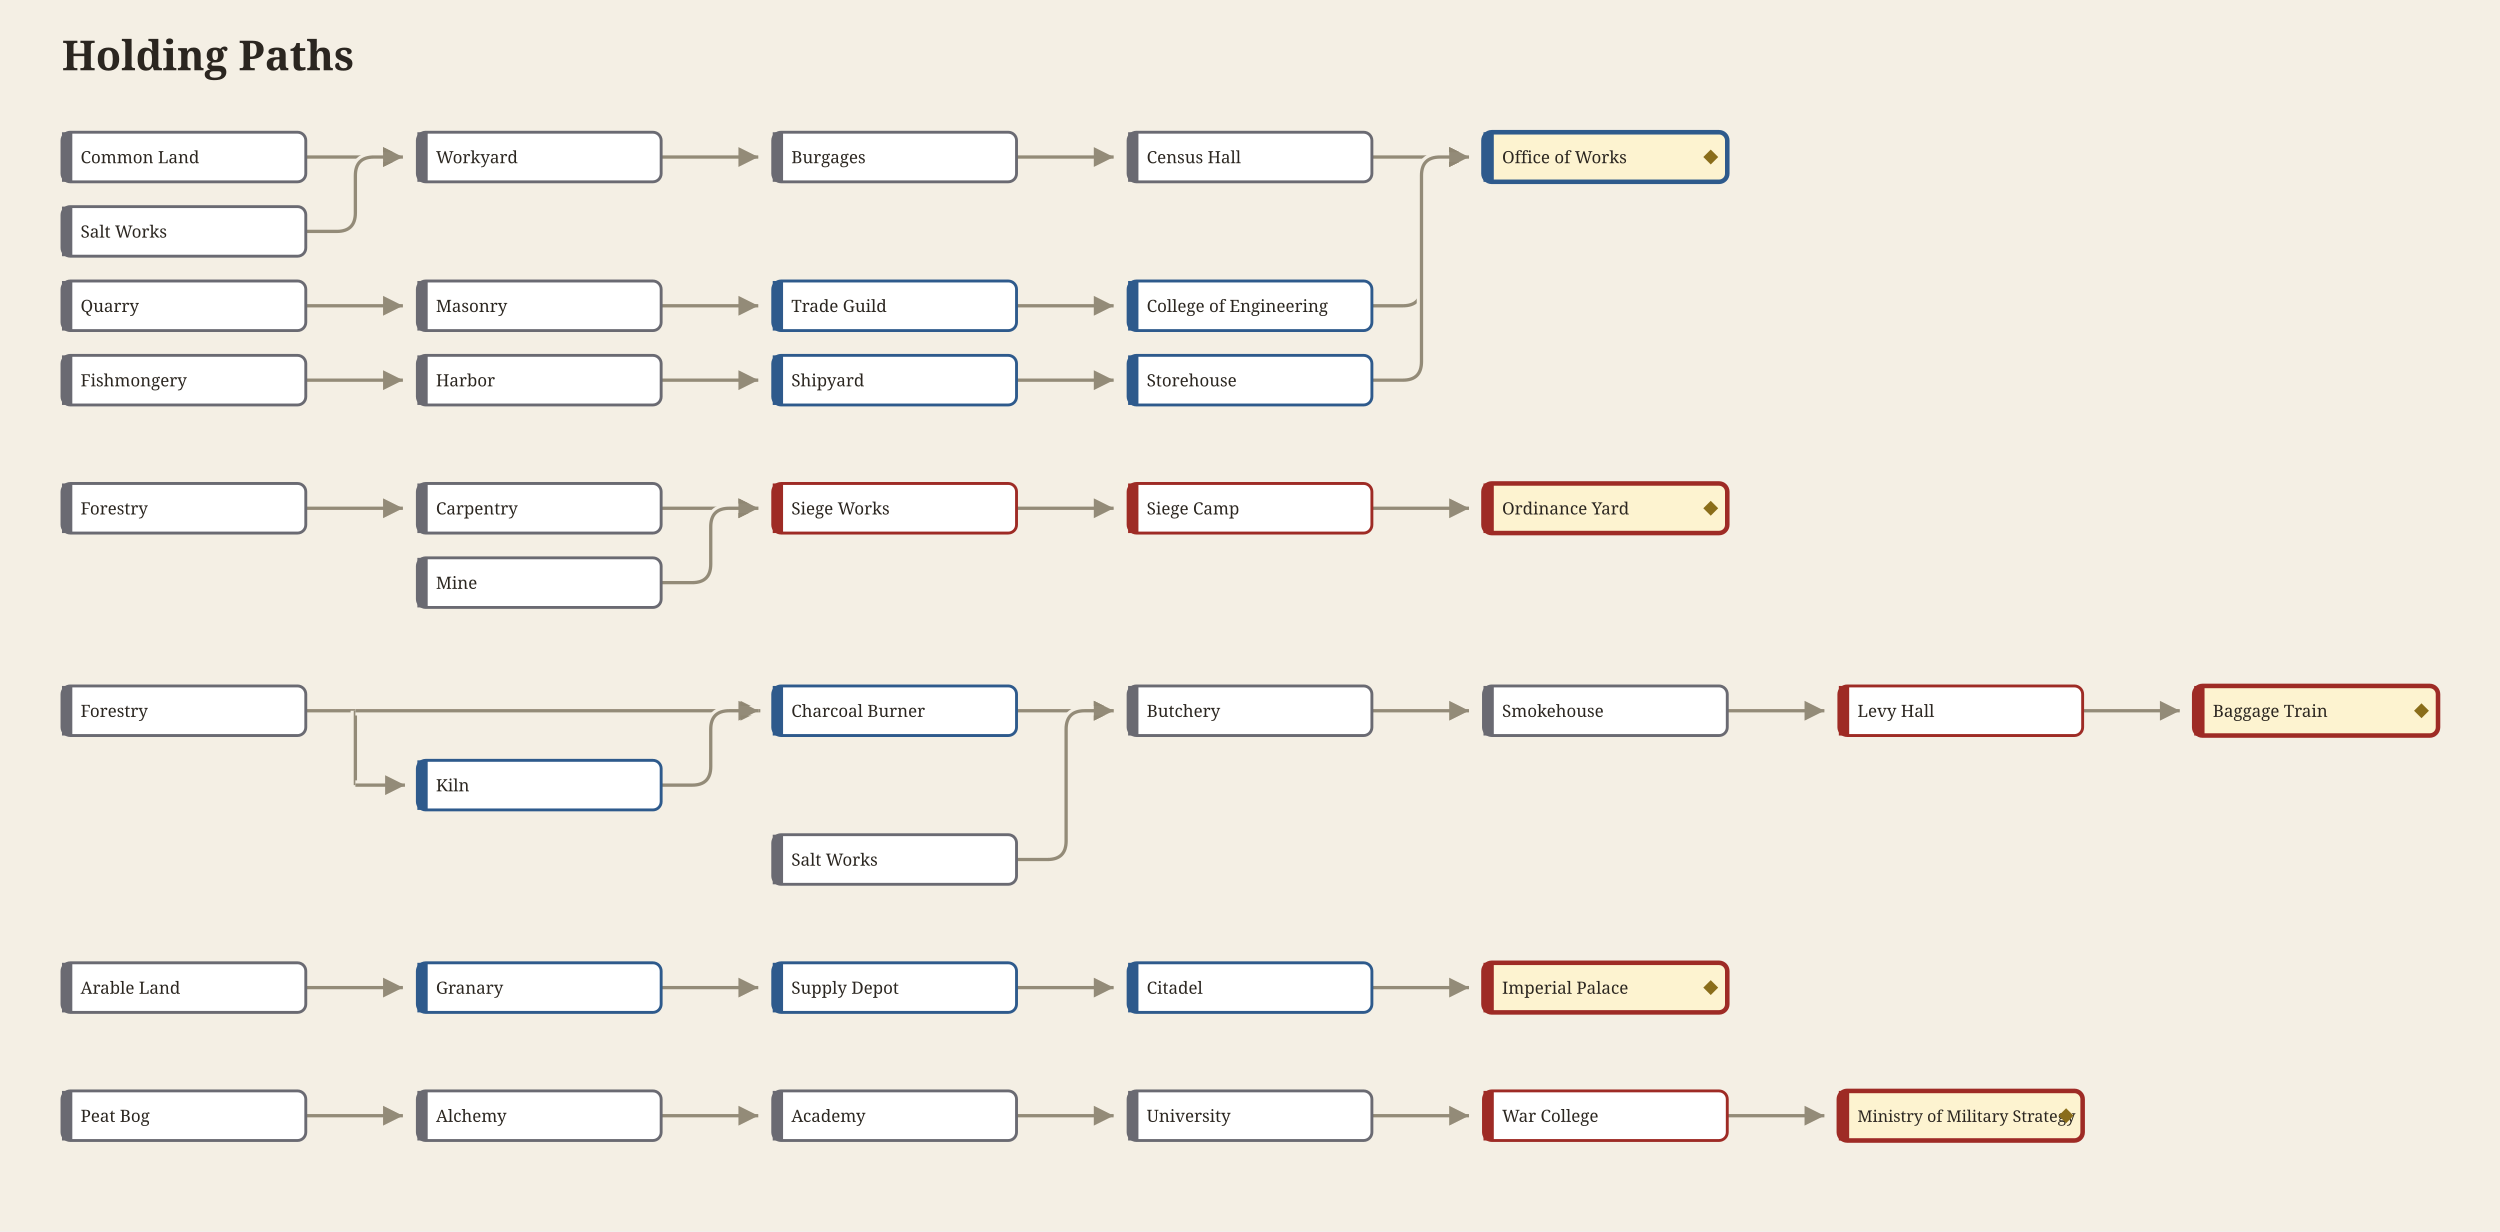
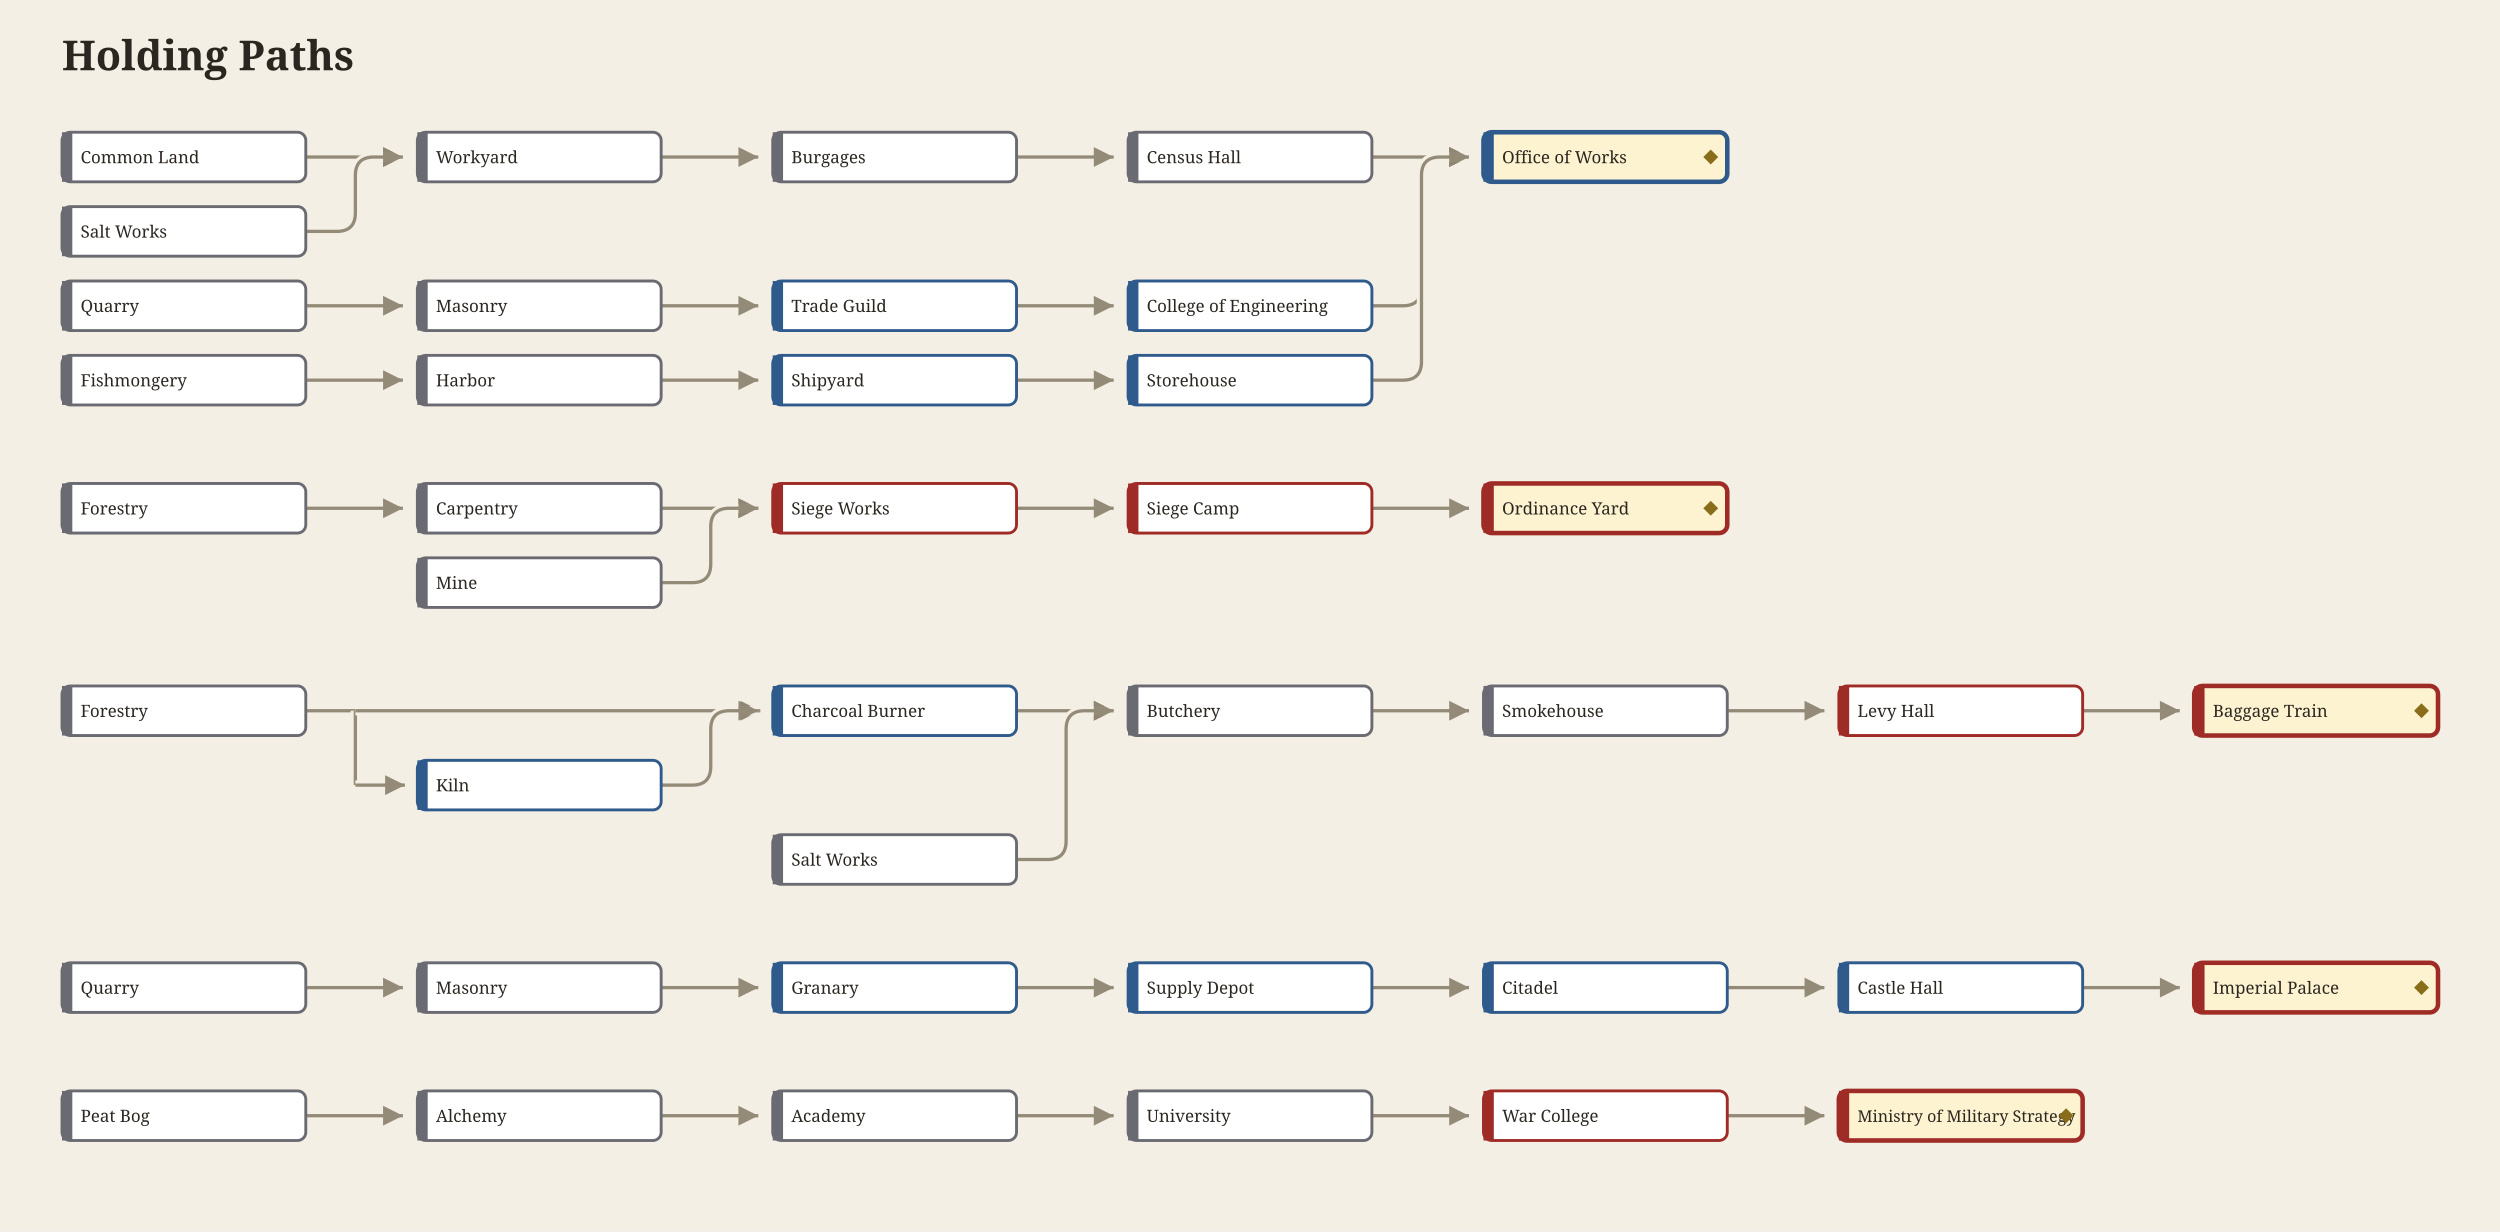
<svg xmlns="http://www.w3.org/2000/svg" width="1210" height="596" viewBox="0 0 1210 596" font-family="Georgia, serif">
  <rect width="1210" height="596" fill="#f4efe4" />
  <defs>
    <marker id="arw-2E5A8C" markerWidth="7" markerHeight="7" refX="6" refY="3" orient="auto">
      <path d="M0,0 L6,3 L0,6 Z" fill="#2E5A8C" />
    </marker>
    <marker id="arw-9E2B25" markerWidth="7" markerHeight="7" refX="6" refY="3" orient="auto">
      <path d="M0,0 L6,3 L0,6 Z" fill="#9E2B25" />
    </marker>
    <marker id="arw-1c9c8c" markerWidth="7" markerHeight="7" refX="6" refY="3" orient="auto">
      <path d="M0,0 L6,3 L0,6 Z" fill="#1c9c8c" />
    </marker>
    <marker id="arw-C6A024" markerWidth="7" markerHeight="7" refX="6" refY="3" orient="auto">
      <path d="M0,0 L6,3 L0,6 Z" fill="#C6A024" />
    </marker>
    <marker id="arw-6A3D8F" markerWidth="7" markerHeight="7" refX="6" refY="3" orient="auto">
      <path d="M0,0 L6,3 L0,6 Z" fill="#6A3D8F" />
    </marker>
    <marker id="arw-CC6A1A" markerWidth="7" markerHeight="7" refX="6" refY="3" orient="auto">
      <path d="M0,0 L6,3 L0,6 Z" fill="#CC6A1A" />
    </marker>
    <marker id="arw-3a7d3a" markerWidth="7" markerHeight="7" refX="6" refY="3" orient="auto">
      <path d="M0,0 L6,3 L0,6 Z" fill="#3a7d3a" />
    </marker>
    <marker id="arw-b5347a" markerWidth="7" markerHeight="7" refX="6" refY="3" orient="auto">
      <path d="M0,0 L6,3 L0,6 Z" fill="#b5347a" />
    </marker>
    <marker id="arw-2b6f9e" markerWidth="7" markerHeight="7" refX="6" refY="3" orient="auto">
      <path d="M0,0 L6,3 L0,6 Z" fill="#2b6f9e" />
    </marker>
    <marker id="arw-8a6d1a" markerWidth="7" markerHeight="7" refX="6" refY="3" orient="auto">
      <path d="M0,0 L6,3 L0,6 Z" fill="#8a6d1a" />
    </marker>
    <marker id="arw-5f5647" markerWidth="7" markerHeight="7" refX="6" refY="3" orient="auto">
      <path d="M0,0 L6,3 L0,6 Z" fill="#5f5647" />
    </marker>
    <marker id="arw-7a2ea0" markerWidth="7" markerHeight="7" refX="6" refY="3" orient="auto">
      <path d="M0,0 L6,3 L0,6 Z" fill="#7a2ea0" />
    </marker>
    <marker id="arw-0f8a7e" markerWidth="7" markerHeight="7" refX="6" refY="3" orient="auto">
      <path d="M0,0 L6,3 L0,6 Z" fill="#0f8a7e" />
    </marker>
    <marker id="arw-a83232" markerWidth="7" markerHeight="7" refX="6" refY="3" orient="auto">
      <path d="M0,0 L6,3 L0,6 Z" fill="#a83232" />
    </marker>
    <marker id="arw-8f8672" markerWidth="7" markerHeight="7" refX="6" refY="3" orient="auto">
      <path d="M0,0 L6,3 L0,6 Z" fill="#8f8672" />
    </marker>
  </defs>
  <text x="30" y="34" font-size="20" font-weight="bold" fill="#2b2620">Holding Paths</text>
  <path d="M148,76 L195,76" fill="none" stroke="#f4efe4" stroke-width="4.6" opacity="1" />
  <path d="M148,76 L195,76" fill="none" stroke="#8f8672" stroke-width="1.6" opacity="0.95" marker-end="url(#arw-8f8672)" />
  <path d="M148,112 L163,112 Q172,112 172,103 L172,85 Q172,76 181,76 L195,76" fill="none" stroke="#f4efe4" stroke-width="4.6" opacity="1" />
  <path d="M148,112 L163,112 Q172,112 172,103 L172,85 Q172,76 181,76 L195,76" fill="none" stroke="#8f8672" stroke-width="1.6" opacity="0.95" marker-end="url(#arw-8f8672)" />
  <path d="M148,148 L195,148" fill="none" stroke="#f4efe4" stroke-width="4.6" opacity="1" />
  <path d="M148,148 L195,148" fill="none" stroke="#8f8672" stroke-width="1.6" opacity="0.95" marker-end="url(#arw-8f8672)" />
  <path d="M148,184 L195,184" fill="none" stroke="#f4efe4" stroke-width="4.6" opacity="1" />
  <path d="M148,184 L195,184" fill="none" stroke="#8f8672" stroke-width="1.6" opacity="0.95" marker-end="url(#arw-8f8672)" />
  <path d="M320,76 L367,76" fill="none" stroke="#f4efe4" stroke-width="4.6" opacity="1" />
  <path d="M320,76 L367,76" fill="none" stroke="#8f8672" stroke-width="1.6" opacity="0.95" marker-end="url(#arw-8f8672)" />
  <path d="M320,148 L367,148" fill="none" stroke="#f4efe4" stroke-width="4.6" opacity="1" />
  <path d="M320,148 L367,148" fill="none" stroke="#8f8672" stroke-width="1.6" opacity="0.95" marker-end="url(#arw-8f8672)" />
  <path d="M320,184 L367,184" fill="none" stroke="#f4efe4" stroke-width="4.6" opacity="1" />
  <path d="M320,184 L367,184" fill="none" stroke="#8f8672" stroke-width="1.6" opacity="0.95" marker-end="url(#arw-8f8672)" />
  <path d="M492,76 L539,76" fill="none" stroke="#f4efe4" stroke-width="4.6" opacity="1" />
  <path d="M492,76 L539,76" fill="none" stroke="#8f8672" stroke-width="1.6" opacity="0.95" marker-end="url(#arw-8f8672)" />
  <path d="M492,148 L539,148" fill="none" stroke="#f4efe4" stroke-width="4.6" opacity="1" />
  <path d="M492,148 L539,148" fill="none" stroke="#8f8672" stroke-width="1.6" opacity="0.95" marker-end="url(#arw-8f8672)" />
  <path d="M492,184 L539,184" fill="none" stroke="#f4efe4" stroke-width="4.6" opacity="1" />
  <path d="M492,184 L539,184" fill="none" stroke="#8f8672" stroke-width="1.6" opacity="0.95" marker-end="url(#arw-8f8672)" />
  <path d="M664,76 L711,76" fill="none" stroke="#f4efe4" stroke-width="4.6" opacity="1" />
  <path d="M664,76 L711,76" fill="none" stroke="#8f8672" stroke-width="1.6" opacity="0.95" marker-end="url(#arw-8f8672)" />
  <path d="M664,148 L679,148 Q688,148 688,139 L688,85 Q688,76 697,76 L711,76" fill="none" stroke="#f4efe4" stroke-width="4.6" opacity="1" />
  <path d="M664,148 L679,148 Q688,148 688,139 L688,85 Q688,76 697,76 L711,76" fill="none" stroke="#8f8672" stroke-width="1.6" opacity="0.95" marker-end="url(#arw-8f8672)" />
  <path d="M664,184 L679,184 Q688,184 688,175 L688,85 Q688,76 697,76 L711,76" fill="none" stroke="#f4efe4" stroke-width="4.6" opacity="1" />
  <path d="M664,184 L679,184 Q688,184 688,175 L688,85 Q688,76 697,76 L711,76" fill="none" stroke="#8f8672" stroke-width="1.6" opacity="0.95" marker-end="url(#arw-8f8672)" />
  <rect x="30" y="64" width="118" height="24" rx="4" fill="#ffffff" stroke="#6a6a72" stroke-width="1.4" />
  <rect x="30" y="64" width="5" height="24" fill="#6a6a72" />
  <text x="39" y="79" font-size="8.2" fill="#2b2620">Common Land</text>
  <rect x="30" y="100" width="118" height="24" rx="4" fill="#ffffff" stroke="#6a6a72" stroke-width="1.4" />
  <rect x="30" y="100" width="5" height="24" fill="#6a6a72" />
  <text x="39" y="115" font-size="8.2" fill="#2b2620">Salt Works</text>
  <rect x="30" y="136" width="118" height="24" rx="4" fill="#ffffff" stroke="#6a6a72" stroke-width="1.4" />
  <rect x="30" y="136" width="5" height="24" fill="#6a6a72" />
  <text x="39" y="151" font-size="8.2" fill="#2b2620">Quarry</text>
  <rect x="30" y="172" width="118" height="24" rx="4" fill="#ffffff" stroke="#6a6a72" stroke-width="1.4" />
  <rect x="30" y="172" width="5" height="24" fill="#6a6a72" />
  <text x="39" y="187" font-size="8.2" fill="#2b2620">Fishmongery</text>
  <rect x="202" y="64" width="118" height="24" rx="4" fill="#ffffff" stroke="#6a6a72" stroke-width="1.4" />
  <rect x="202" y="64" width="5" height="24" fill="#6a6a72" />
  <text x="211" y="79" font-size="8.2" fill="#2b2620">Workyard</text>
  <rect x="202" y="136" width="118" height="24" rx="4" fill="#ffffff" stroke="#6a6a72" stroke-width="1.4" />
  <rect x="202" y="136" width="5" height="24" fill="#6a6a72" />
  <text x="211" y="151" font-size="8.2" fill="#2b2620">Masonry</text>
  <rect x="202" y="172" width="118" height="24" rx="4" fill="#ffffff" stroke="#6a6a72" stroke-width="1.4" />
  <rect x="202" y="172" width="5" height="24" fill="#6a6a72" />
  <text x="211" y="187" font-size="8.2" fill="#2b2620">Harbor</text>
  <rect x="374" y="64" width="118" height="24" rx="4" fill="#ffffff" stroke="#6a6a72" stroke-width="1.4" />
  <rect x="374" y="64" width="5" height="24" fill="#6a6a72" />
  <text x="383" y="79" font-size="8.2" fill="#2b2620">Burgages</text>
  <rect x="374" y="136" width="118" height="24" rx="4" fill="#ffffff" stroke="#2E5A8C" stroke-width="1.4" />
  <rect x="374" y="136" width="5" height="24" fill="#2E5A8C" />
  <text x="383" y="151" font-size="8.2" fill="#2b2620">Trade Guild</text>
  <rect x="374" y="172" width="118" height="24" rx="4" fill="#ffffff" stroke="#2E5A8C" stroke-width="1.4" />
  <rect x="374" y="172" width="5" height="24" fill="#2E5A8C" />
  <text x="383" y="187" font-size="8.2" fill="#2b2620">Shipyard</text>
  <rect x="546" y="64" width="118" height="24" rx="4" fill="#ffffff" stroke="#6a6a72" stroke-width="1.4" />
  <rect x="546" y="64" width="5" height="24" fill="#6a6a72" />
  <text x="555" y="79" font-size="8.2" fill="#2b2620">Census Hall</text>
  <rect x="546" y="136" width="118" height="24" rx="4" fill="#ffffff" stroke="#2E5A8C" stroke-width="1.4" />
  <rect x="546" y="136" width="5" height="24" fill="#2E5A8C" />
  <text x="555" y="151" font-size="8.2" fill="#2b2620">College of Engineering</text>
  <rect x="546" y="172" width="118" height="24" rx="4" fill="#ffffff" stroke="#2E5A8C" stroke-width="1.4" />
  <rect x="546" y="172" width="5" height="24" fill="#2E5A8C" />
  <text x="555" y="187" font-size="8.2" fill="#2b2620">Storehouse</text>
  <rect x="718" y="64" width="118" height="24" rx="4" fill="#fdf3d0" stroke="#2E5A8C" stroke-width="2.2" />
  <rect x="718" y="64" width="5" height="24" fill="#2E5A8C" />
  <text x="727" y="79" font-size="8.2" fill="#2b2620">Office of Works</text>
  <polygon points="828.0,72.4 831.6,76.0 828.0,79.6 824.4,76.0" fill="#8a6d1a" />
  <path d="M148,246 L195,246" fill="none" stroke="#f4efe4" stroke-width="4.6" opacity="1" />
  <path d="M148,246 L195,246" fill="none" stroke="#8f8672" stroke-width="1.6" opacity="0.95" marker-end="url(#arw-8f8672)" />
  <path d="M320,246 L367,246" fill="none" stroke="#f4efe4" stroke-width="4.6" opacity="1" />
  <path d="M320,246 L367,246" fill="none" stroke="#8f8672" stroke-width="1.6" opacity="0.95" marker-end="url(#arw-8f8672)" />
  <path d="M320,282 L335,282 Q344,282 344,273 L344,255 Q344,246 353,246 L367,246" fill="none" stroke="#f4efe4" stroke-width="4.6" opacity="1" />
  <path d="M320,282 L335,282 Q344,282 344,273 L344,255 Q344,246 353,246 L367,246" fill="none" stroke="#8f8672" stroke-width="1.6" opacity="0.95" marker-end="url(#arw-8f8672)" />
  <path d="M492,246 L539,246" fill="none" stroke="#f4efe4" stroke-width="4.6" opacity="1" />
  <path d="M492,246 L539,246" fill="none" stroke="#8f8672" stroke-width="1.6" opacity="0.95" marker-end="url(#arw-8f8672)" />
  <path d="M664,246 L711,246" fill="none" stroke="#f4efe4" stroke-width="4.6" opacity="1" />
  <path d="M664,246 L711,246" fill="none" stroke="#8f8672" stroke-width="1.6" opacity="0.95" marker-end="url(#arw-8f8672)" />
  <rect x="30" y="234" width="118" height="24" rx="4" fill="#ffffff" stroke="#6a6a72" stroke-width="1.4" />
  <rect x="30" y="234" width="5" height="24" fill="#6a6a72" />
  <text x="39" y="249" font-size="8.2" fill="#2b2620">Forestry</text>
  <rect x="202" y="234" width="118" height="24" rx="4" fill="#ffffff" stroke="#6a6a72" stroke-width="1.4" />
  <rect x="202" y="234" width="5" height="24" fill="#6a6a72" />
  <text x="211" y="249" font-size="8.2" fill="#2b2620">Carpentry</text>
  <rect x="202" y="270" width="118" height="24" rx="4" fill="#ffffff" stroke="#6a6a72" stroke-width="1.4" />
  <rect x="202" y="270" width="5" height="24" fill="#6a6a72" />
  <text x="211" y="285" font-size="8.2" fill="#2b2620">Mine</text>
  <rect x="374" y="234" width="118" height="24" rx="4" fill="#ffffff" stroke="#9E2B25" stroke-width="1.4" />
  <rect x="374" y="234" width="5" height="24" fill="#9E2B25" />
  <text x="383" y="249" font-size="8.2" fill="#2b2620">Siege Works</text>
  <rect x="546" y="234" width="118" height="24" rx="4" fill="#ffffff" stroke="#9E2B25" stroke-width="1.4" />
  <rect x="546" y="234" width="5" height="24" fill="#9E2B25" />
  <text x="555" y="249" font-size="8.2" fill="#2b2620">Siege Camp</text>
  <rect x="718" y="234" width="118" height="24" rx="4" fill="#fdf3d0" stroke="#9E2B25" stroke-width="2.2" />
  <rect x="718" y="234" width="5" height="24" fill="#9E2B25" />
  <text x="727" y="249" font-size="8.2" fill="#2b2620">Ordinance Yard</text>
  <polygon points="828.0,242.4 831.6,246.0 828.0,249.6 824.4,246.0" fill="#8a6d1a" />
  <path d="M148,344 L172,344" fill="none" stroke="#f4efe4" stroke-width="4.6" opacity="1" />
  <path d="M148,344 L172,344" fill="none" stroke="#8f8672" stroke-width="1.6" opacity="0.95" />
  <path d="M172,344 L172,380" fill="none" stroke="#f4efe4" stroke-width="4.6" opacity="1" />
  <path d="M172,344 L172,380" fill="none" stroke="#8f8672" stroke-width="1.6" opacity="0.95" />
  <path d="M172,344 L368,344" fill="none" stroke="#f4efe4" stroke-width="4.6" opacity="1" />
  <path d="M172,344 L368,344" fill="none" stroke="#8f8672" stroke-width="1.6" opacity="0.95" marker-end="url(#arw-8f8672)" />
  <path d="M172,380 L196,380" fill="none" stroke="#f4efe4" stroke-width="4.6" opacity="1" />
  <path d="M172,380 L196,380" fill="none" stroke="#8f8672" stroke-width="1.6" opacity="0.95" marker-end="url(#arw-8f8672)" />
  <path d="M320,380 L335,380 Q344,380 344,371 L344,353 Q344,344 353,344 L367,344" fill="none" stroke="#f4efe4" stroke-width="4.6" opacity="1" />
  <path d="M320,380 L335,380 Q344,380 344,371 L344,353 Q344,344 353,344 L367,344" fill="none" stroke="#8f8672" stroke-width="1.6" opacity="0.95" marker-end="url(#arw-8f8672)" />
  <path d="M492,344 L539,344" fill="none" stroke="#f4efe4" stroke-width="4.6" opacity="1" />
  <path d="M492,344 L539,344" fill="none" stroke="#8f8672" stroke-width="1.6" opacity="0.95" marker-end="url(#arw-8f8672)" />
  <path d="M492,416 L507,416 Q516,416 516,407 L516,353 Q516,344 525,344 L539,344" fill="none" stroke="#f4efe4" stroke-width="4.6" opacity="1" />
  <path d="M492,416 L507,416 Q516,416 516,407 L516,353 Q516,344 525,344 L539,344" fill="none" stroke="#8f8672" stroke-width="1.6" opacity="0.95" marker-end="url(#arw-8f8672)" />
  <path d="M664,344 L711,344" fill="none" stroke="#f4efe4" stroke-width="4.6" opacity="1" />
  <path d="M664,344 L711,344" fill="none" stroke="#8f8672" stroke-width="1.6" opacity="0.95" marker-end="url(#arw-8f8672)" />
  <path d="M836,344 L883,344" fill="none" stroke="#f4efe4" stroke-width="4.6" opacity="1" />
  <path d="M836,344 L883,344" fill="none" stroke="#8f8672" stroke-width="1.6" opacity="0.95" marker-end="url(#arw-8f8672)" />
  <path d="M1008,344 L1055,344" fill="none" stroke="#f4efe4" stroke-width="4.6" opacity="1" />
  <path d="M1008,344 L1055,344" fill="none" stroke="#8f8672" stroke-width="1.6" opacity="0.95" marker-end="url(#arw-8f8672)" />
  <rect x="30" y="332" width="118" height="24" rx="4" fill="#ffffff" stroke="#6a6a72" stroke-width="1.4" />
  <rect x="30" y="332" width="5" height="24" fill="#6a6a72" />
  <text x="39" y="347" font-size="8.2" fill="#2b2620">Forestry</text>
  <rect x="202" y="368" width="118" height="24" rx="4" fill="#ffffff" stroke="#2E5A8C" stroke-width="1.4" />
  <rect x="202" y="368" width="5" height="24" fill="#2E5A8C" />
  <text x="211" y="383" font-size="8.2" fill="#2b2620">Kiln</text>
  <rect x="374" y="332" width="118" height="24" rx="4" fill="#ffffff" stroke="#2E5A8C" stroke-width="1.4" />
  <rect x="374" y="332" width="5" height="24" fill="#2E5A8C" />
  <text x="383" y="347" font-size="8.2" fill="#2b2620">Charcoal Burner</text>
  <rect x="374" y="404" width="118" height="24" rx="4" fill="#ffffff" stroke="#6a6a72" stroke-width="1.4" />
  <rect x="374" y="404" width="5" height="24" fill="#6a6a72" />
  <text x="383" y="419" font-size="8.2" fill="#2b2620">Salt Works</text>
  <rect x="546" y="332" width="118" height="24" rx="4" fill="#ffffff" stroke="#6a6a72" stroke-width="1.4" />
  <rect x="546" y="332" width="5" height="24" fill="#6a6a72" />
  <text x="555" y="347" font-size="8.2" fill="#2b2620">Butchery</text>
  <rect x="718" y="332" width="118" height="24" rx="4" fill="#ffffff" stroke="#6a6a72" stroke-width="1.4" />
  <rect x="718" y="332" width="5" height="24" fill="#6a6a72" />
  <text x="727" y="347" font-size="8.2" fill="#2b2620">Smokehouse</text>
  <rect x="890" y="332" width="118" height="24" rx="4" fill="#ffffff" stroke="#9E2B25" stroke-width="1.4" />
  <rect x="890" y="332" width="5" height="24" fill="#9E2B25" />
  <text x="899" y="347" font-size="8.2" fill="#2b2620">Levy Hall</text>
  <rect x="1062" y="332" width="118" height="24" rx="4" fill="#fdf3d0" stroke="#9E2B25" stroke-width="2.2" />
  <rect x="1062" y="332" width="5" height="24" fill="#9E2B25" />
  <text x="1071" y="347" font-size="8.2" fill="#2b2620">Baggage Train</text>
  <polygon points="1172.0,340.4 1175.6,344.0 1172.0,347.6 1168.4,344.0" fill="#8a6d1a" />
  <path d="M148,478 L195,478" fill="none" stroke="#f4efe4" stroke-width="4.6" opacity="1" />
  <path d="M148,478 L195,478" fill="none" stroke="#8f8672" stroke-width="1.6" opacity="0.95" marker-end="url(#arw-8f8672)" />
  <path d="M320,478 L367,478" fill="none" stroke="#f4efe4" stroke-width="4.6" opacity="1" />
  <path d="M320,478 L367,478" fill="none" stroke="#8f8672" stroke-width="1.6" opacity="0.95" marker-end="url(#arw-8f8672)" />
  <path d="M492,478 L539,478" fill="none" stroke="#f4efe4" stroke-width="4.6" opacity="1" />
  <path d="M492,478 L539,478" fill="none" stroke="#8f8672" stroke-width="1.6" opacity="0.95" marker-end="url(#arw-8f8672)" />
  <path d="M664,478 L711,478" fill="none" stroke="#f4efe4" stroke-width="4.6" opacity="1" />
  <path d="M664,478 L711,478" fill="none" stroke="#8f8672" stroke-width="1.6" opacity="0.95" marker-end="url(#arw-8f8672)" />
+   <path d="M836,478 L883,478" fill="none" stroke="#f4efe4" stroke-width="4.6" opacity="1" />
+   <path d="M836,478 L883,478" fill="none" stroke="#8f8672" stroke-width="1.6" opacity="0.95" marker-end="url(#arw-8f8672)" />
+   <path d="M1008,478 L1055,478" fill="none" stroke="#f4efe4" stroke-width="4.6" opacity="1" />
+   <path d="M1008,478 L1055,478" fill="none" stroke="#8f8672" stroke-width="1.6" opacity="0.95" marker-end="url(#arw-8f8672)" />
  <rect x="30" y="466" width="118" height="24" rx="4" fill="#ffffff" stroke="#6a6a72" stroke-width="1.4" />
  <rect x="30" y="466" width="5" height="24" fill="#6a6a72" />
-   <text x="39" y="481" font-size="8.2" fill="#2b2620">Arable Land</text>
-   <rect x="202" y="466" width="118" height="24" rx="4" fill="#ffffff" stroke="#2E5A8C" stroke-width="1.4" />
-   <rect x="202" y="466" width="5" height="24" fill="#2E5A8C" />
-   <text x="211" y="481" font-size="8.2" fill="#2b2620">Granary</text>
+   <text x="39" y="481" font-size="8.2" fill="#2b2620">Quarry</text>
+   <rect x="202" y="466" width="118" height="24" rx="4" fill="#ffffff" stroke="#6a6a72" stroke-width="1.4" />
+   <rect x="202" y="466" width="5" height="24" fill="#6a6a72" />
+   <text x="211" y="481" font-size="8.2" fill="#2b2620">Masonry</text>
  <rect x="374" y="466" width="118" height="24" rx="4" fill="#ffffff" stroke="#2E5A8C" stroke-width="1.4" />
  <rect x="374" y="466" width="5" height="24" fill="#2E5A8C" />
-   <text x="383" y="481" font-size="8.2" fill="#2b2620">Supply Depot</text>
+   <text x="383" y="481" font-size="8.2" fill="#2b2620">Granary</text>
  <rect x="546" y="466" width="118" height="24" rx="4" fill="#ffffff" stroke="#2E5A8C" stroke-width="1.4" />
  <rect x="546" y="466" width="5" height="24" fill="#2E5A8C" />
-   <text x="555" y="481" font-size="8.2" fill="#2b2620">Citadel</text>
-   <rect x="718" y="466" width="118" height="24" rx="4" fill="#fdf3d0" stroke="#9E2B25" stroke-width="2.2" />
-   <rect x="718" y="466" width="5" height="24" fill="#9E2B25" />
-   <text x="727" y="481" font-size="8.2" fill="#2b2620">Imperial Palace</text>
-   <polygon points="828.0,474.4 831.6,478.0 828.0,481.6 824.4,478.0" fill="#8a6d1a" />
+   <text x="555" y="481" font-size="8.2" fill="#2b2620">Supply Depot</text>
+   <rect x="718" y="466" width="118" height="24" rx="4" fill="#ffffff" stroke="#2E5A8C" stroke-width="1.4" />
+   <rect x="718" y="466" width="5" height="24" fill="#2E5A8C" />
+   <text x="727" y="481" font-size="8.2" fill="#2b2620">Citadel</text>
+   <rect x="890" y="466" width="118" height="24" rx="4" fill="#ffffff" stroke="#2E5A8C" stroke-width="1.4" />
+   <rect x="890" y="466" width="5" height="24" fill="#2E5A8C" />
+   <text x="899" y="481" font-size="8.2" fill="#2b2620">Castle Hall</text>
+   <rect x="1062" y="466" width="118" height="24" rx="4" fill="#fdf3d0" stroke="#9E2B25" stroke-width="2.2" />
+   <rect x="1062" y="466" width="5" height="24" fill="#9E2B25" />
+   <text x="1071" y="481" font-size="8.2" fill="#2b2620">Imperial Palace</text>
+   <polygon points="1172.0,474.4 1175.6,478.0 1172.0,481.6 1168.4,478.0" fill="#8a6d1a" />
  <path d="M148,540 L195,540" fill="none" stroke="#f4efe4" stroke-width="4.6" opacity="1" />
  <path d="M148,540 L195,540" fill="none" stroke="#8f8672" stroke-width="1.6" opacity="0.95" marker-end="url(#arw-8f8672)" />
  <path d="M320,540 L367,540" fill="none" stroke="#f4efe4" stroke-width="4.6" opacity="1" />
  <path d="M320,540 L367,540" fill="none" stroke="#8f8672" stroke-width="1.6" opacity="0.95" marker-end="url(#arw-8f8672)" />
  <path d="M492,540 L539,540" fill="none" stroke="#f4efe4" stroke-width="4.6" opacity="1" />
  <path d="M492,540 L539,540" fill="none" stroke="#8f8672" stroke-width="1.6" opacity="0.95" marker-end="url(#arw-8f8672)" />
  <path d="M664,540 L711,540" fill="none" stroke="#f4efe4" stroke-width="4.6" opacity="1" />
  <path d="M664,540 L711,540" fill="none" stroke="#8f8672" stroke-width="1.6" opacity="0.95" marker-end="url(#arw-8f8672)" />
  <path d="M836,540 L883,540" fill="none" stroke="#f4efe4" stroke-width="4.6" opacity="1" />
  <path d="M836,540 L883,540" fill="none" stroke="#8f8672" stroke-width="1.6" opacity="0.95" marker-end="url(#arw-8f8672)" />
  <rect x="30" y="528" width="118" height="24" rx="4" fill="#ffffff" stroke="#6a6a72" stroke-width="1.4" />
  <rect x="30" y="528" width="5" height="24" fill="#6a6a72" />
  <text x="39" y="543" font-size="8.2" fill="#2b2620">Peat Bog</text>
  <rect x="202" y="528" width="118" height="24" rx="4" fill="#ffffff" stroke="#6a6a72" stroke-width="1.4" />
  <rect x="202" y="528" width="5" height="24" fill="#6a6a72" />
  <text x="211" y="543" font-size="8.2" fill="#2b2620">Alchemy</text>
  <rect x="374" y="528" width="118" height="24" rx="4" fill="#ffffff" stroke="#6a6a72" stroke-width="1.4" />
  <rect x="374" y="528" width="5" height="24" fill="#6a6a72" />
  <text x="383" y="543" font-size="8.2" fill="#2b2620">Academy</text>
  <rect x="546" y="528" width="118" height="24" rx="4" fill="#ffffff" stroke="#6a6a72" stroke-width="1.4" />
  <rect x="546" y="528" width="5" height="24" fill="#6a6a72" />
  <text x="555" y="543" font-size="8.2" fill="#2b2620">University</text>
  <rect x="718" y="528" width="118" height="24" rx="4" fill="#ffffff" stroke="#9E2B25" stroke-width="1.4" />
  <rect x="718" y="528" width="5" height="24" fill="#9E2B25" />
  <text x="727" y="543" font-size="8.2" fill="#2b2620">War College</text>
  <rect x="890" y="528" width="118" height="24" rx="4" fill="#fdf3d0" stroke="#9E2B25" stroke-width="2.2" />
  <rect x="890" y="528" width="5" height="24" fill="#9E2B25" />
  <text x="899" y="543" font-size="7.8" fill="#2b2620">Ministry of Military Strategy</text>
  <polygon points="1000.0,536.4 1003.6,540.0 1000.0,543.6 996.4,540.0" fill="#8a6d1a" />
</svg>
